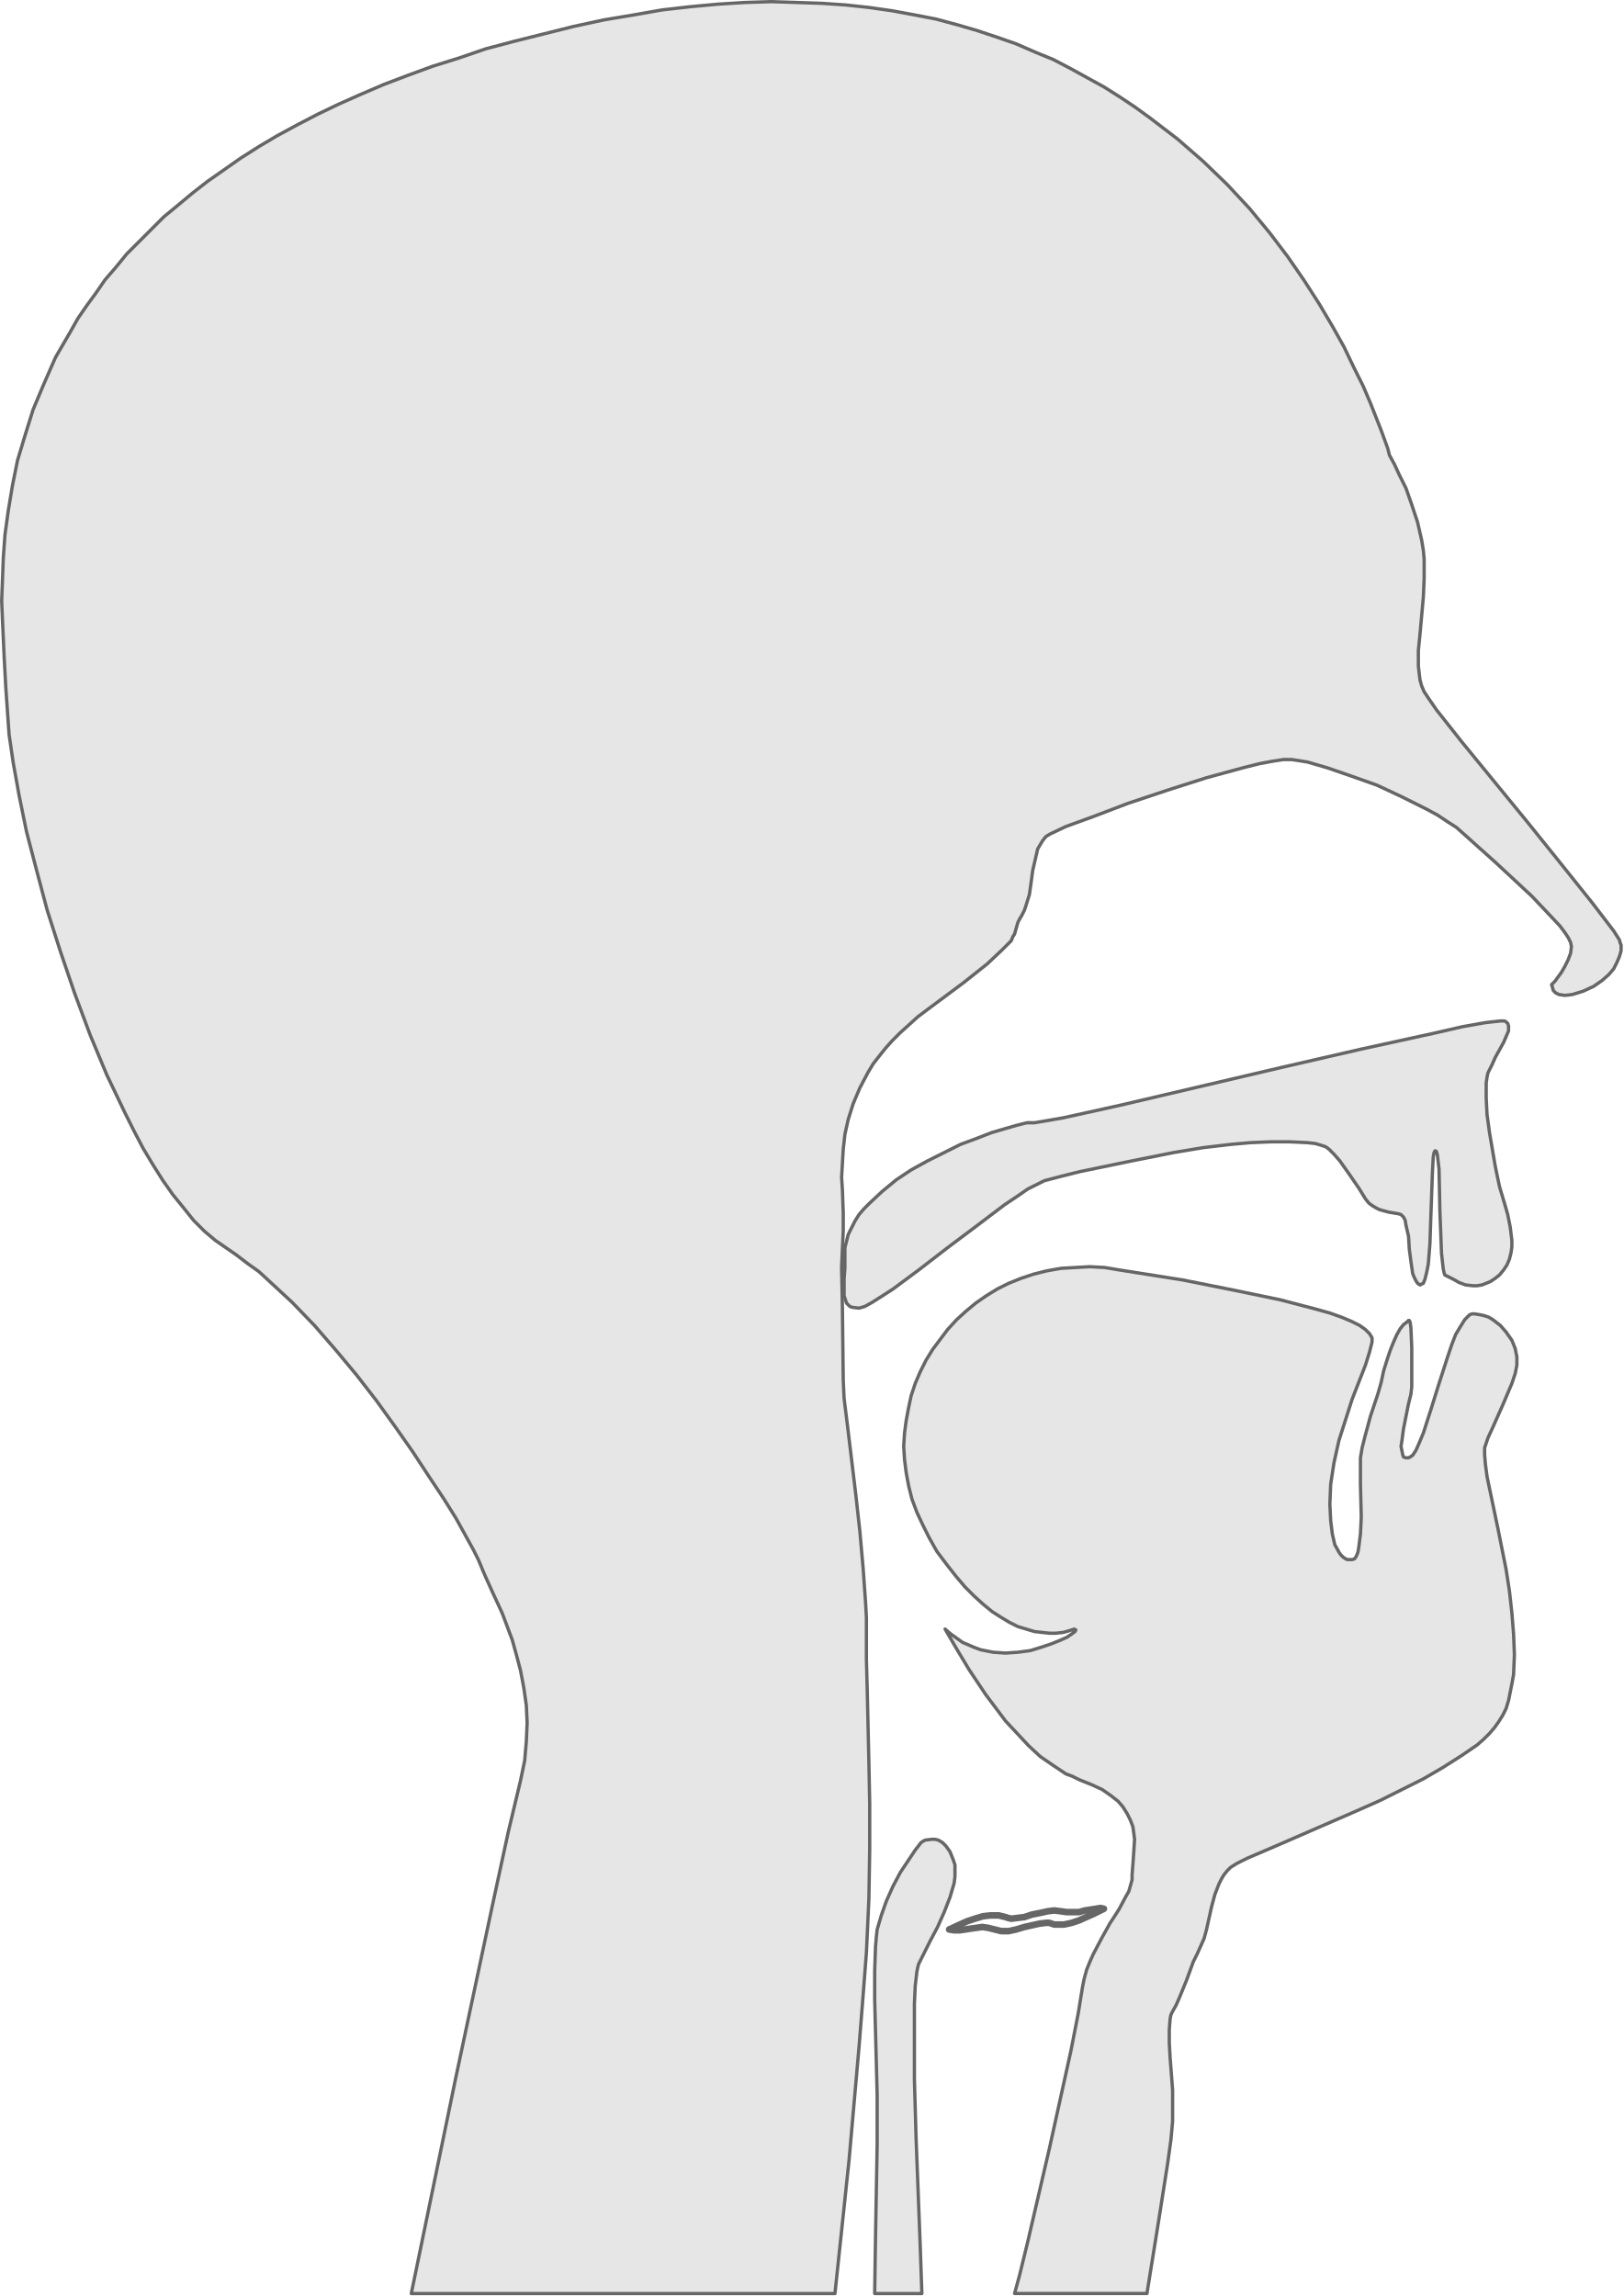
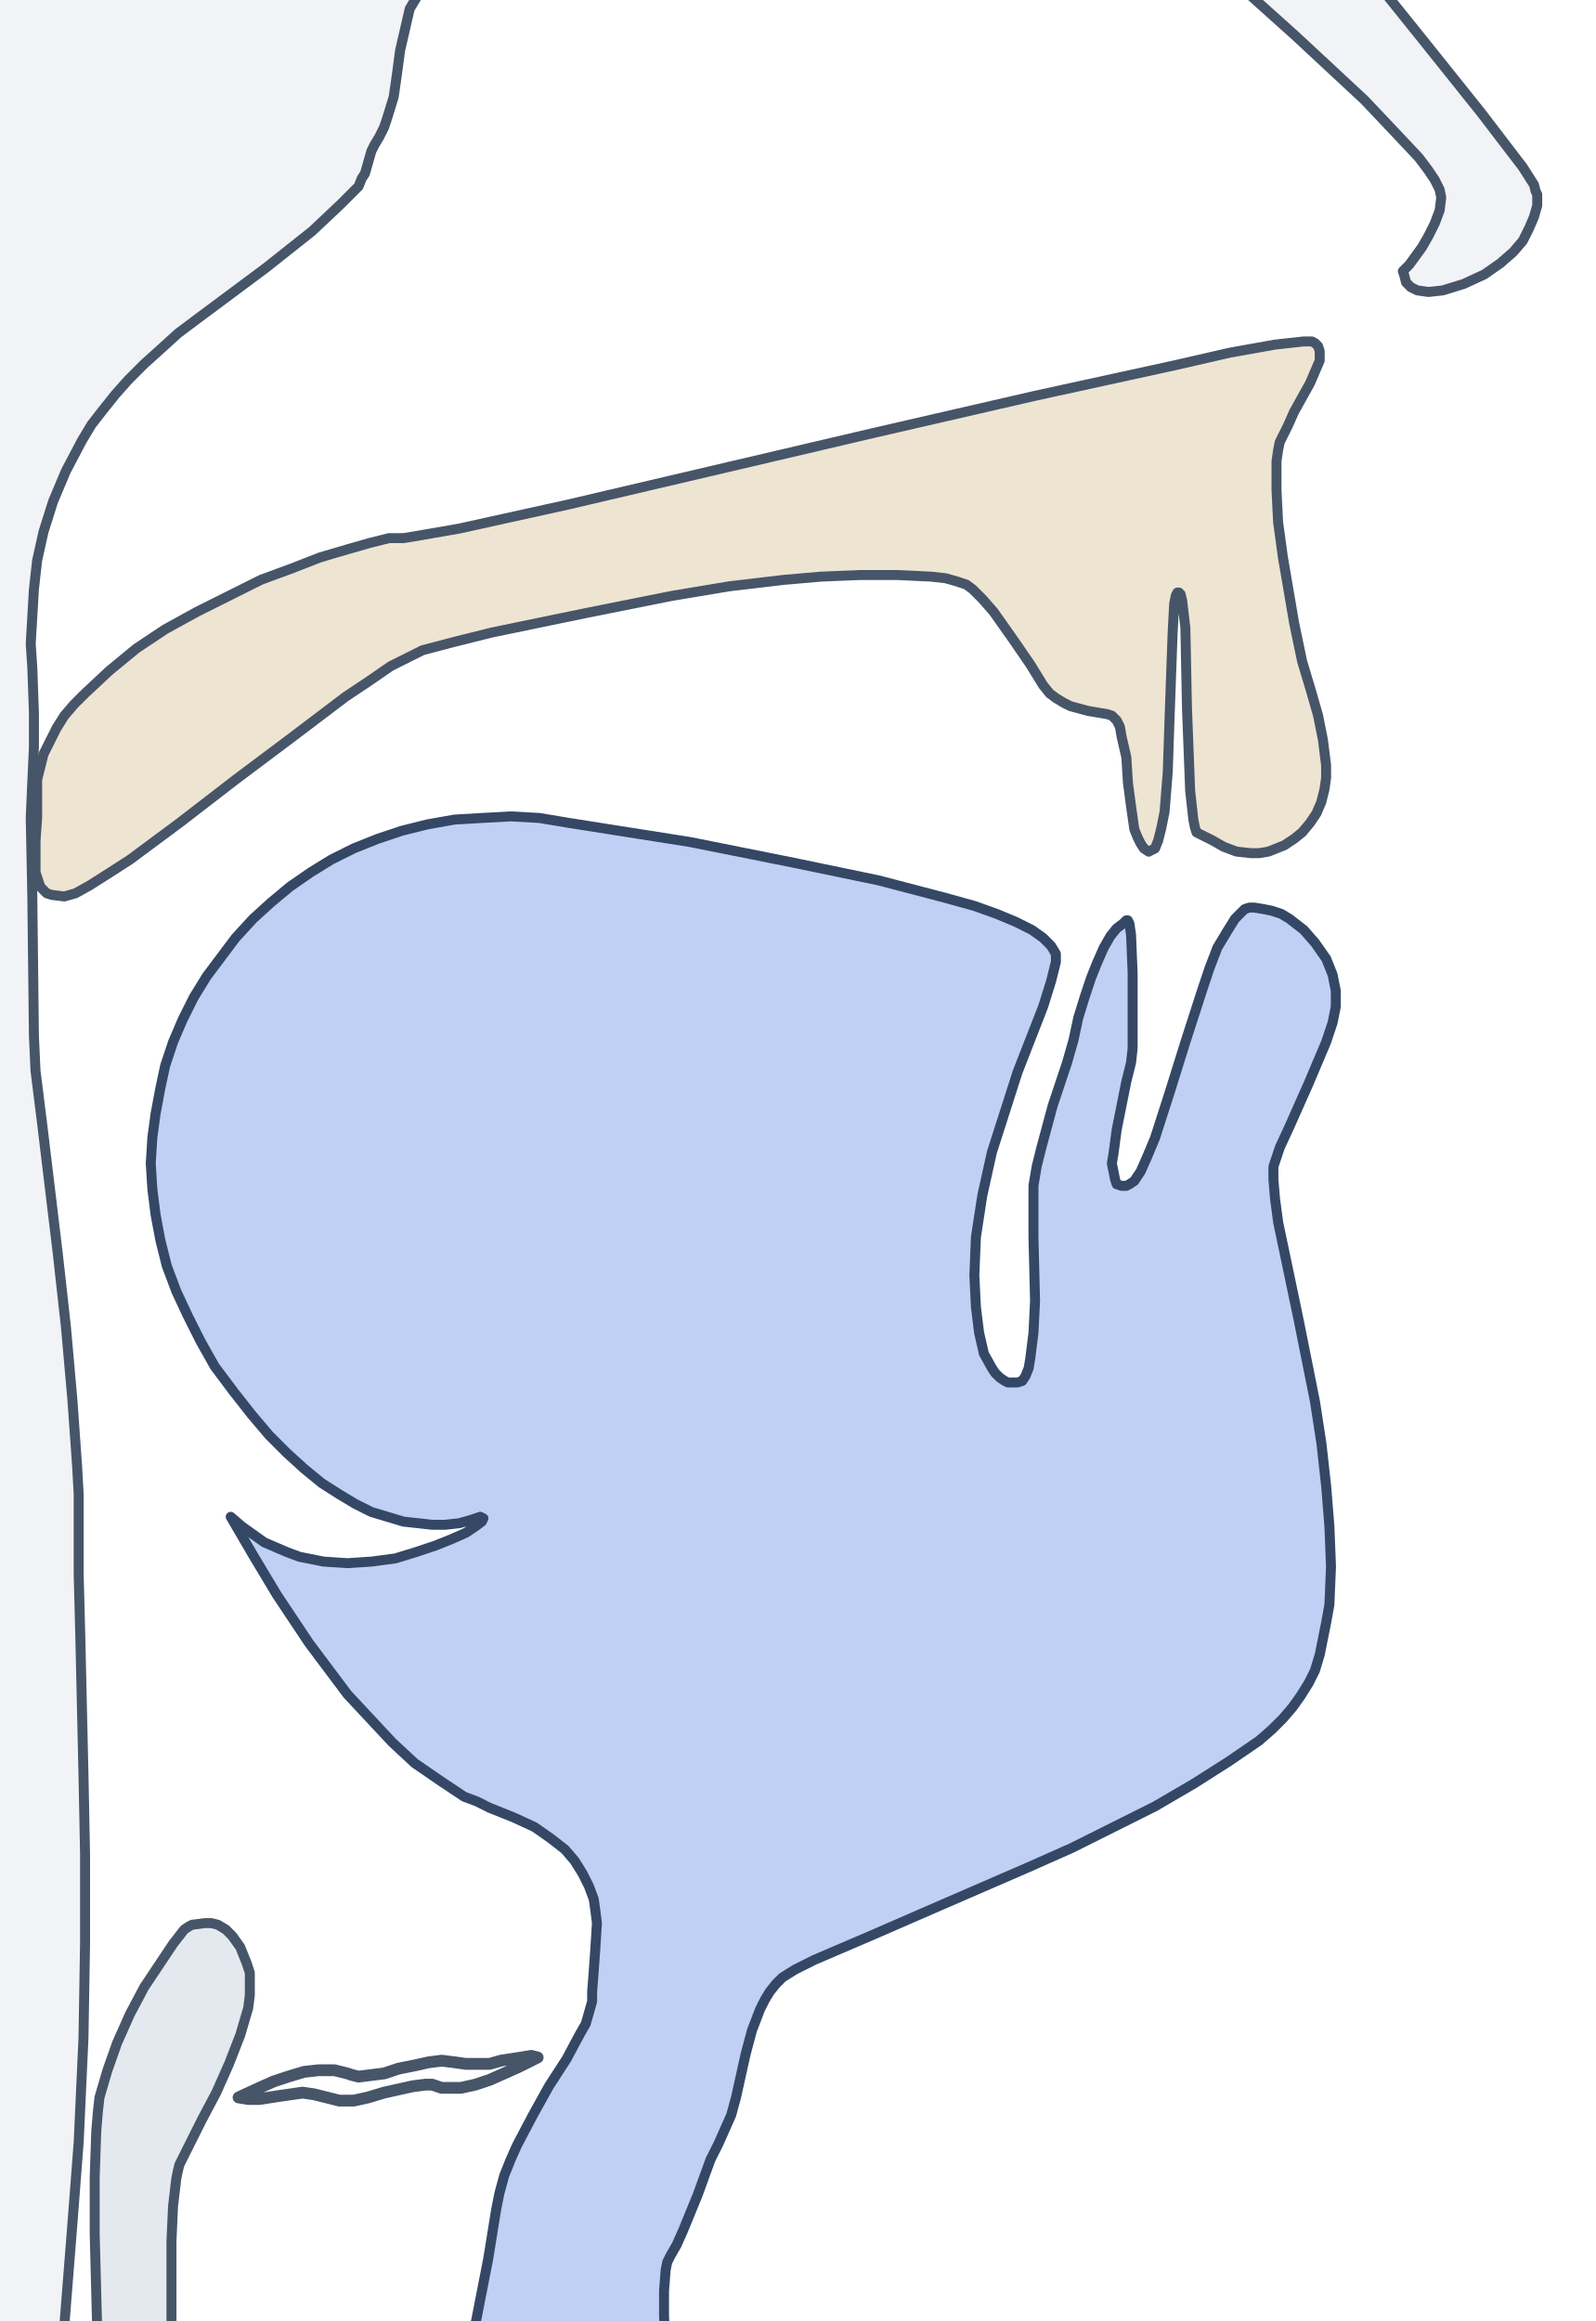
- <svg xmlns="http://www.w3.org/2000/svg" viewBox="0 0 173.038 244.74" id="svg2" height="244.74mm" width="173.038mm" version="1.0">
+ <svg xmlns="http://www.w3.org/2000/svg" viewBox="88 90 88 128" id="svg2" height="640" width="440" version="1.0">
  <defs id="defs4">
    <pattern y="0" x="0" height="6" width="6" patternUnits="userSpaceOnUse" id="WMFhbasepattern" />
  </defs>
-   <path id="path7" d="m 98.249,244.475 0,0 -0.176,-5.115 -0.441,-11.465 -0.177,-6.262 0,-5.644 0,-2.381 0.088,-1.94 0.176,-1.499 0.088,-0.441 0.088,-0.353 0,0 1.235,-2.469 0.794,-1.499 0.706,-1.587 0.618,-1.588 0.441,-1.499 0.088,-0.706 0,-0.618 0,-0.617 -0.176,-0.529 0,0 -0.353,-0.882 -0.441,-0.617 -0.353,-0.353 -0.441,-0.265 -0.353,-0.088 -0.353,0 -0.706,0.088 0,0 -0.176,0.088 -0.265,0.177 -0.617,0.794 -0.706,1.058 -0.882,1.323 -0.794,1.499 -0.706,1.587 -0.529,1.499 -0.441,1.499 0,0 -0.088,0.794 -0.088,1.058 -0.088,2.558 0,3.087 0.088,3.352 0.176,6.791 0,2.91 0,2.381 0,0 -0.176,9.878 -0.088,5.997 5.027,0 z" style="fill:#e6e6e6;fill-opacity:1;fill-rule:nonzero;stroke:#666666;stroke-width:0.353px;stroke-linecap:round;stroke-linejoin:round;stroke-miterlimit:4;stroke-dasharray:none;stroke-opacity:1" />
-   <path id="path9" d="m 88.988,244.475 0,0 1.499,-14.199 1.058,-11.994 0.441,-5.556 0.353,-4.586 0,0 0.264,-5.732 0.088,-5.292 0,-4.851 -0.088,-4.41 -0.176,-7.673 -0.088,-3.352 0,-2.91 0,0 0,-1.499 -0.088,-1.588 -0.264,-3.704 -0.353,-3.969 -0.441,-3.969 -0.882,-7.32 -0.353,-2.822 -0.088,-1.94 0,0 -0.088,-7.673 -0.088,-4.321 0.088,-2.029 0.088,-1.852 0,0 0,-0.97 0,-0.97 -0.088,-2.469 -0.088,-1.323 0.088,-1.499 0.088,-1.499 0.176,-1.587 0.353,-1.588 0.529,-1.676 0.706,-1.676 0.882,-1.676 0.529,-0.882 0.617,-0.794 0.706,-0.882 0.706,-0.794 0.882,-0.882 0.882,-0.794 0.97,-0.882 1.058,-0.794 0,0 3.792,-2.822 2.558,-2.029 1.588,-1.499 0.529,-0.529 0.441,-0.441 0.176,-0.441 0.176,-0.265 0.176,-0.617 0.176,-0.617 0.176,-0.353 0.265,-0.441 0,0 0.264,-0.529 0.176,-0.529 0.353,-1.147 0.176,-1.234 0.176,-1.323 0.265,-1.146 0.264,-1.147 0.264,-0.441 0.265,-0.441 0.353,-0.441 0.441,-0.265 0,0 1.676,-0.794 2.91,-1.058 3.704,-1.411 4.233,-1.411 4.145,-1.323 3.881,-1.058 1.764,-0.441 1.411,-0.265 1.147,-0.176 0.882,0 0,0 1.676,0.264 2.117,0.618 2.558,0.882 2.734,0.97 2.646,1.235 2.646,1.323 1.146,0.617 1.058,0.706 0.97,0.618 0.794,0.706 0,0 3.44,3.087 3.792,3.528 1.587,1.676 1.411,1.499 0.529,0.706 0.353,0.529 0.264,0.529 0.088,0.441 0,0 -0.088,0.706 -0.264,0.706 -0.353,0.706 -0.353,0.618 -0.706,0.97 -0.353,0.353 0,0 0.088,0.264 0.088,0.353 0.265,0.265 0.353,0.176 0.618,0.088 0.794,-0.088 1.146,-0.353 0,0 1.147,-0.529 0.882,-0.618 0.706,-0.617 0.529,-0.617 0.353,-0.706 0.264,-0.618 0.177,-0.618 0,-0.617 0,0 -0.088,-0.176 -0.088,-0.353 -0.617,-0.97 -2.293,-2.998 -3.175,-3.969 -3.616,-4.498 -7.144,-8.731 -2.646,-3.351 -0.794,-1.147 -0.529,-0.794 0,0 -0.264,-0.618 -0.176,-0.617 -0.088,-0.706 -0.088,-0.794 0,-1.676 0.176,-1.764 0.353,-3.881 0.088,-2.028 0,-2.029 0,0 -0.088,-0.97 -0.176,-1.058 -0.441,-1.94 -0.617,-1.852 -0.617,-1.764 -0.706,-1.411 -0.529,-1.147 -0.529,-0.97 0,0 -0.177,-0.706 -0.706,-1.94 -1.146,-2.91 -0.794,-1.852 -0.97,-1.94 -1.058,-2.205 -1.235,-2.205 -1.411,-2.381 -1.587,-2.469 -1.764,-2.558 -1.94,-2.558 -2.117,-2.558 -2.381,-2.558 -2.558,-2.469 -2.734,-2.381 -1.499,-1.147 -1.499,-1.147 -1.587,-1.147 -1.588,-1.058 -1.676,-1.058 -1.764,-0.97 -1.764,-0.97 -1.852,-0.97 -1.94,-0.794 L 108.303,4.674 106.274,3.969 104.157,3.263 102.041,2.646 99.748,2.028 97.455,1.587 95.074,1.147 92.604,0.794 90.135,0.529 87.577,0.353 84.931,0.265 82.197,0.176 79.375,0.265 76.553,0.441 73.643,0.706 70.556,1.058 l -2.999,0.529 -3.175,0.529 -3.263,0.706 0,0 -3.175,0.794 -3.175,0.794 -2.998,0.794 -2.822,0.97 -2.822,0.882 -2.646,0.97 -2.557,0.97 -2.469,1.058 -2.381,1.058 -2.205,1.058 -2.205,1.147 -2.117,1.147 -1.94,1.147 -1.94,1.235 -1.764,1.235 -1.764,1.235 -1.587,1.235 -1.587,1.323 -1.499,1.235 -1.323,1.323 -1.323,1.323 -1.323,1.323 -1.147,1.411 -1.147,1.323 -0.97,1.411 -0.97,1.323 -0.97,1.411 -0.794,1.411 -1.587,2.734 -1.235,2.822 -1.147,2.734 -0.882,2.822 -0.794,2.646 -0.529,2.646 -0.441,2.646 -0.353,2.558 -0.176,2.469 -0.088,2.293 -0.088,2.293 0.088,2.117 0.176,3.881 0.176,3.263 0.176,2.557 0,0 0.176,2.469 0.441,2.999 0.617,3.439 0.794,3.881 1.058,4.057 1.147,4.321 1.411,4.41 1.499,4.41 1.676,4.498 1.764,4.233 1.94,4.057 0.97,1.941 0.97,1.852 1.058,1.764 1.058,1.676 1.058,1.499 1.147,1.411 1.058,1.323 1.147,1.146 1.147,0.97 1.147,0.794 0,0 1.147,0.794 1.147,0.882 1.235,0.882 1.147,1.058 2.381,2.205 2.381,2.469 2.293,2.646 2.205,2.646 2.117,2.734 2.028,2.822 1.852,2.646 1.676,2.558 1.587,2.381 1.323,2.117 1.852,3.351 0.529,1.058 0.264,0.618 0,0 0.177,0.441 0.264,0.618 0.794,1.764 1.058,2.293 0.529,1.411 0.529,1.411 0.441,1.587 0.441,1.676 0.353,1.852 0.265,1.852 0.088,1.852 -0.088,2.028 -0.176,2.029 -0.441,2.117 0,0 -1.323,5.556 -1.676,7.761 -3.881,18.256 -4.763,23.107 45.156,0 z" style="fill:#e6e6e6;fill-opacity:1;fill-rule:nonzero;stroke:#666666;stroke-width:0.353px;stroke-linecap:round;stroke-linejoin:round;stroke-miterlimit:4;stroke-dasharray:none;stroke-opacity:1" />
-   <path id="path11" d="m 112.095,205.052 0,0 -0.265,-0.088 -0.353,0 -0.706,0.088 -0.794,0.177 -0.794,0.176 -0.882,0.265 -0.794,0.176 -0.794,0 -0.353,-0.088 -0.353,-0.088 0,0 -0.706,-0.176 -0.617,-0.088 -0.618,0.088 -0.618,0.088 -1.146,0.176 -0.618,0 -0.529,-0.088 0,0 1.146,-0.529 0.794,-0.353 0.794,-0.264 0.882,-0.265 0.794,-0.088 0.882,0 0.353,0.088 0.353,0.088 0,0 0.264,0.088 0.353,0.088 0.706,-0.088 0.706,-0.088 0.794,-0.264 0.882,-0.176 0.794,-0.176 0.706,-0.088 0.706,0.088 0,0 0.617,0.088 0.706,0 0.618,0 0.618,-0.177 1.146,-0.176 0.529,-0.088 0.353,0.088 0,0 -1.058,0.529 -1.587,0.706 -0.794,0.265 -0.794,0.176 -0.706,0 -0.353,0 -0.264,-0.088 0,0 z" style="fill:none;stroke:#666666;stroke-width:0.706px;stroke-linecap:round;stroke-linejoin:round;stroke-miterlimit:4;stroke-dasharray:none;stroke-opacity:1" />
-   <path id="path13" d="m 151.342,136.966 0,0 0.176,-0.088 0.176,-0.088 0.176,-0.441 0.176,-0.706 0.176,-0.882 0.176,-2.205 0.088,-2.646 0.177,-4.939 0.088,-1.676 0.088,-0.441 0.088,-0.176 0,0 0.088,0 0.088,0.088 0.088,0.353 0.177,1.499 0.088,4.41 0.176,4.586 0.176,1.587 0.088,0.441 0.088,0.264 0,0 0.882,0.441 0.618,0.353 0.706,0.264 0.794,0.088 0.441,0 0.529,-0.088 0.441,-0.176 0.441,-0.177 0.529,-0.353 0.441,-0.353 0,0 0.441,-0.529 0.353,-0.529 0.265,-0.617 0.176,-0.706 0.088,-0.617 0,-0.706 -0.177,-1.411 -0.264,-1.323 -0.353,-1.235 -0.529,-1.764 0,0 -0.441,-2.117 -0.618,-3.616 -0.265,-1.94 -0.088,-1.764 0,-1.588 0.088,-0.617 0.088,-0.441 0,0 0.441,-0.882 0.353,-0.794 0.882,-1.587 0.265,-0.618 0.265,-0.617 0,-0.529 -0.088,-0.265 -0.176,-0.176 0,0 -0.176,-0.088 -0.441,0 -1.587,0.176 -2.469,0.441 -3.087,0.706 -7.673,1.676 -8.819,2.029 -16.933,3.969 -5.997,1.323 -2.028,0.353 -1.058,0.176 0,0 -0.794,0 -1.058,0.265 -1.234,0.353 -1.499,0.441 -1.587,0.618 -1.676,0.618 -1.764,0.882 -1.764,0.882 -1.764,0.97 -1.587,1.058 -1.499,1.235 -1.323,1.235 -0.618,0.617 -0.529,0.618 -0.441,0.706 -0.353,0.706 -0.353,0.706 -0.176,0.706 -0.177,0.706 0,0.794 0,0 0,1.323 -0.088,1.235 0,0.97 0,0.794 0.176,0.529 0.088,0.265 0.176,0.176 0.177,0.177 0.264,0.088 0.706,0.088 0,0 0.617,-0.176 0.794,-0.441 0.97,-0.617 1.235,-0.794 2.734,-2.028 3.087,-2.381 3.175,-2.381 2.911,-2.205 1.323,-0.882 1.147,-0.794 1.058,-0.529 0.706,-0.353 0,0 1.676,-0.441 2.117,-0.529 5.116,-1.058 4.851,-0.97 3.175,-0.529 0,0 2.999,-0.353 2.029,-0.177 2.117,-0.088 2.117,0 1.852,0.088 0.794,0.088 0.618,0.176 0.529,0.176 0.353,0.264 0,0 0.529,0.529 0.618,0.706 1.058,1.499 0.97,1.411 0.706,1.146 0,0 0.353,0.441 0.353,0.264 0.441,0.265 0.353,0.176 0.97,0.264 1.058,0.177 0,0 0.264,0.088 0.265,0.265 0.176,0.353 0.088,0.529 0.264,1.147 0.088,1.411 0.176,1.323 0.177,1.235 0.176,0.441 0.177,0.353 0.176,0.265 0.265,0.176 0,0 z" style="fill:#e6e6e6;fill-opacity:1;fill-rule:nonzero;stroke:#666666;stroke-width:0.353px;stroke-linecap:round;stroke-linejoin:round;stroke-miterlimit:4;stroke-dasharray:none;stroke-opacity:1" />
-   <path id="path15" d="m 122.237,244.475 0,0 1.235,-7.673 0.97,-6.173 0.353,-2.558 0.176,-1.94 0,0 0,-1.587 0,-1.764 -0.264,-3.439 -0.088,-1.588 0,-1.411 0.088,-1.146 0.088,-0.441 0.176,-0.353 0,0 0.353,-0.618 0.353,-0.794 0.794,-1.941 0.706,-1.94 0.441,-0.882 0.353,-0.794 0,0 0.353,-0.794 0.264,-0.97 0.529,-2.381 0.353,-1.323 0.441,-1.147 0.265,-0.529 0.265,-0.441 0.353,-0.441 0.353,-0.353 0,0 0.706,-0.441 1.058,-0.529 3.087,-1.323 4.057,-1.764 4.674,-2.029 2.381,-1.058 2.293,-1.146 2.293,-1.147 2.117,-1.235 1.94,-1.235 1.676,-1.147 0.706,-0.617 0.618,-0.617 0.529,-0.618 0.441,-0.618 0,0 0.441,-0.706 0.353,-0.706 0.265,-0.882 0.176,-0.882 0.177,-0.882 0.176,-0.97 0.088,-2.117 -0.088,-2.205 -0.176,-2.205 -0.265,-2.381 -0.353,-2.293 -0.882,-4.409 -0.794,-3.792 -0.353,-1.676 -0.176,-1.323 -0.088,-1.058 0,-0.706 0,0 0.353,-1.058 0.529,-1.147 1.058,-2.381 0.97,-2.293 0.353,-1.058 0.176,-0.882 0,0 0,-0.882 -0.176,-0.882 -0.353,-0.882 -0.618,-0.882 -0.618,-0.706 -0.794,-0.617 -0.441,-0.265 -0.529,-0.176 -0.441,-0.088 -0.529,-0.088 0,0 -0.264,0 -0.265,0.088 -0.265,0.265 -0.264,0.265 -0.441,0.706 -0.529,0.882 -0.441,1.147 -0.441,1.323 -0.882,2.734 -0.882,2.822 -0.794,2.469 -0.441,1.058 -0.353,0.794 -0.353,0.529 -0.265,0.176 -0.176,0.088 0,0 -0.264,0 -0.265,-0.088 -0.088,-0.264 -0.088,-0.441 -0.088,-0.441 0.088,-0.529 0.176,-1.323 0.529,-2.646 0.264,-1.058 0.088,-0.794 0,0 0,-4.145 -0.088,-2.117 -0.088,-0.617 -0.088,-0.176 -0.088,0 0,0 -0.176,0.176 -0.353,0.264 -0.353,0.441 -0.353,0.617 -0.353,0.794 -0.353,0.882 -0.353,1.058 -0.353,1.146 0,0 -0.265,1.235 -0.353,1.234 -0.794,2.381 -0.618,2.293 -0.264,1.058 -0.176,1.058 0,0 0,1.235 0,1.587 0.088,3.528 -0.088,1.764 -0.176,1.411 -0.088,0.529 -0.176,0.441 -0.177,0.265 -0.264,0.088 0,0 -0.264,0 -0.265,0 -0.176,-0.088 -0.264,-0.176 -0.265,-0.264 -0.176,-0.265 -0.441,-0.794 -0.264,-1.147 -0.176,-1.411 -0.088,-1.764 0.088,-2.117 0,0 0.176,-1.147 0.176,-1.146 0.529,-2.381 0.706,-2.205 0.706,-2.205 1.411,-3.616 0.441,-1.411 0.264,-1.058 0,0 0,-0.441 -0.264,-0.441 -0.441,-0.441 -0.617,-0.441 -0.882,-0.441 -1.058,-0.441 -1.234,-0.441 -1.588,-0.441 -3.704,-0.97 -4.674,-0.97 -5.733,-1.146 -6.703,-1.058 0,0 -1.587,-0.265 -1.588,-0.088 -1.587,0.088 -1.499,0.088 -1.499,0.265 -1.411,0.353 -1.323,0.441 -1.323,0.529 -1.235,0.617 -1.146,0.706 -1.146,0.794 -1.058,0.882 -0.97,0.882 -0.97,1.058 -0.794,1.058 -0.794,1.058 -0.706,1.146 -0.618,1.235 -0.529,1.235 -0.441,1.323 -0.264,1.234 -0.264,1.411 -0.177,1.323 -0.088,1.411 0.088,1.411 0.177,1.411 0.264,1.411 0.353,1.411 0.529,1.411 0.618,1.323 0.706,1.411 0.794,1.411 0,0 1.058,1.411 0.97,1.234 0.97,1.147 0.97,0.97 0.97,0.882 0.97,0.794 0.97,0.618 0.882,0.529 0.882,0.441 0.882,0.264 0.882,0.265 0.794,0.088 0.794,0.088 0.706,0 0.794,-0.088 0.618,-0.176 0,0 0.529,-0.177 0.176,0.088 0,0 -0.088,0.176 -0.353,0.265 -0.529,0.353 -0.794,0.353 -0.882,0.353 -1.058,0.353 -1.147,0.353 -1.323,0.176 -1.323,0.088 -1.323,-0.088 -1.323,-0.264 -0.706,-0.264 -0.617,-0.265 -0.617,-0.265 -0.618,-0.441 -0.618,-0.441 -0.617,-0.529 0,0 1.235,2.117 1.323,2.205 1.764,2.646 1.058,1.411 1.058,1.411 1.234,1.323 1.235,1.323 1.234,1.147 1.411,0.97 1.323,0.882 0.706,0.265 0.706,0.353 0,0 1.323,0.529 1.146,0.529 0.882,0.617 0.794,0.617 0.529,0.618 0.441,0.706 0.353,0.706 0.264,0.706 0.088,0.618 0.088,0.706 -0.088,1.411 -0.088,1.234 -0.088,1.147 0,0 0,0.529 -0.176,0.618 -0.176,0.617 -0.353,0.617 -0.706,1.323 -0.97,1.499 -0.882,1.588 -0.882,1.676 -0.353,0.794 -0.353,0.882 -0.264,0.97 -0.176,0.882 0,0 -0.441,2.734 -0.794,4.057 -2.293,10.407 -2.293,9.878 -0.882,3.616 -0.529,1.94 14.111,0 z" style="fill:#e6e6e6;fill-opacity:1;fill-rule:nonzero;stroke:#666666;stroke-width:0.353px;stroke-linecap:round;stroke-linejoin:round;stroke-miterlimit:4;stroke-dasharray:none;stroke-opacity:1" />
+   <path id="path7" d="m 98.249,244.475 0,0 -0.176,-5.115 -0.441,-11.465 -0.177,-6.262 0,-5.644 0,-2.381 0.088,-1.94 0.176,-1.499 0.088,-0.441 0.088,-0.353 0,0 1.235,-2.469 0.794,-1.499 0.706,-1.587 0.618,-1.588 0.441,-1.499 0.088,-0.706 0,-0.618 0,-0.617 -0.176,-0.529 0,0 -0.353,-0.882 -0.441,-0.617 -0.353,-0.353 -0.441,-0.265 -0.353,-0.088 -0.353,0 -0.706,0.088 0,0 -0.176,0.088 -0.265,0.177 -0.617,0.794 -0.706,1.058 -0.882,1.323 -0.794,1.499 -0.706,1.587 -0.529,1.499 -0.441,1.499 0,0 -0.088,0.794 -0.088,1.058 -0.088,2.558 0,3.087 0.088,3.352 0.176,6.791 0,2.91 0,2.381 0,0 -0.176,9.878 -0.088,5.997 5.027,0 z" style="fill:#e4e9ef;fill-opacity:1;fill-rule:nonzero;stroke:#475569;stroke-width:0.55;stroke-linecap:round;stroke-linejoin:round;stroke-miterlimit:4;stroke-dasharray:none;stroke-opacity:1" />
+   <path id="path9" d="m 88.988,244.475 0,0 1.499,-14.199 1.058,-11.994 0.441,-5.556 0.353,-4.586 0,0 0.264,-5.732 0.088,-5.292 0,-4.851 -0.088,-4.41 -0.176,-7.673 -0.088,-3.352 0,-2.91 0,0 0,-1.499 -0.088,-1.588 -0.264,-3.704 -0.353,-3.969 -0.441,-3.969 -0.882,-7.32 -0.353,-2.822 -0.088,-1.94 0,0 -0.088,-7.673 -0.088,-4.321 0.088,-2.029 0.088,-1.852 0,0 0,-0.97 0,-0.97 -0.088,-2.469 -0.088,-1.323 0.088,-1.499 0.088,-1.499 0.176,-1.587 0.353,-1.588 0.529,-1.676 0.706,-1.676 0.882,-1.676 0.529,-0.882 0.617,-0.794 0.706,-0.882 0.706,-0.794 0.882,-0.882 0.882,-0.794 0.97,-0.882 1.058,-0.794 0,0 3.792,-2.822 2.558,-2.029 1.588,-1.499 0.529,-0.529 0.441,-0.441 0.176,-0.441 0.176,-0.265 0.176,-0.617 0.176,-0.617 0.176,-0.353 0.265,-0.441 0,0 0.264,-0.529 0.176,-0.529 0.353,-1.147 0.176,-1.234 0.176,-1.323 0.265,-1.146 0.264,-1.147 0.264,-0.441 0.265,-0.441 0.353,-0.441 0.441,-0.265 0,0 1.676,-0.794 2.91,-1.058 3.704,-1.411 4.233,-1.411 4.145,-1.323 3.881,-1.058 1.764,-0.441 1.411,-0.265 1.147,-0.176 0.882,0 0,0 1.676,0.264 2.117,0.618 2.558,0.882 2.734,0.97 2.646,1.235 2.646,1.323 1.146,0.617 1.058,0.706 0.97,0.618 0.794,0.706 0,0 3.44,3.087 3.792,3.528 1.587,1.676 1.411,1.499 0.529,0.706 0.353,0.529 0.264,0.529 0.088,0.441 0,0 -0.088,0.706 -0.264,0.706 -0.353,0.706 -0.353,0.618 -0.706,0.97 -0.353,0.353 0,0 0.088,0.264 0.088,0.353 0.265,0.265 0.353,0.176 0.618,0.088 0.794,-0.088 1.146,-0.353 0,0 1.147,-0.529 0.882,-0.618 0.706,-0.617 0.529,-0.617 0.353,-0.706 0.264,-0.618 0.177,-0.618 0,-0.617 0,0 -0.088,-0.176 -0.088,-0.353 -0.617,-0.97 -2.293,-2.998 -3.175,-3.969 -3.616,-4.498 -7.144,-8.731 -2.646,-3.351 -0.794,-1.147 -0.529,-0.794 0,0 -0.264,-0.618 -0.176,-0.617 -0.088,-0.706 -0.088,-0.794 0,-1.676 0.176,-1.764 0.353,-3.881 0.088,-2.028 0,-2.029 0,0 -0.088,-0.97 -0.176,-1.058 -0.441,-1.94 -0.617,-1.852 -0.617,-1.764 -0.706,-1.411 -0.529,-1.147 -0.529,-0.97 0,0 -0.177,-0.706 -0.706,-1.94 -1.146,-2.91 -0.794,-1.852 -0.97,-1.94 -1.058,-2.205 -1.235,-2.205 -1.411,-2.381 -1.587,-2.469 -1.764,-2.558 -1.94,-2.558 -2.117,-2.558 -2.381,-2.558 -2.558,-2.469 -2.734,-2.381 -1.499,-1.147 -1.499,-1.147 -1.587,-1.147 -1.588,-1.058 -1.676,-1.058 -1.764,-0.97 -1.764,-0.97 -1.852,-0.97 -1.94,-0.794 L 108.303,4.674 106.274,3.969 104.157,3.263 102.041,2.646 99.748,2.028 97.455,1.587 95.074,1.147 92.604,0.794 90.135,0.529 87.577,0.353 84.931,0.265 82.197,0.176 79.375,0.265 76.553,0.441 73.643,0.706 70.556,1.058 l -2.999,0.529 -3.175,0.529 -3.263,0.706 0,0 -3.175,0.794 -3.175,0.794 -2.998,0.794 -2.822,0.97 -2.822,0.882 -2.646,0.97 -2.557,0.97 -2.469,1.058 -2.381,1.058 -2.205,1.058 -2.205,1.147 -2.117,1.147 -1.94,1.147 -1.94,1.235 -1.764,1.235 -1.764,1.235 -1.587,1.235 -1.587,1.323 -1.499,1.235 -1.323,1.323 -1.323,1.323 -1.323,1.323 -1.147,1.411 -1.147,1.323 -0.97,1.411 -0.97,1.323 -0.97,1.411 -0.794,1.411 -1.587,2.734 -1.235,2.822 -1.147,2.734 -0.882,2.822 -0.794,2.646 -0.529,2.646 -0.441,2.646 -0.353,2.558 -0.176,2.469 -0.088,2.293 -0.088,2.293 0.088,2.117 0.176,3.881 0.176,3.263 0.176,2.557 0,0 0.176,2.469 0.441,2.999 0.617,3.439 0.794,3.881 1.058,4.057 1.147,4.321 1.411,4.41 1.499,4.41 1.676,4.498 1.764,4.233 1.94,4.057 0.97,1.941 0.97,1.852 1.058,1.764 1.058,1.676 1.058,1.499 1.147,1.411 1.058,1.323 1.147,1.146 1.147,0.97 1.147,0.794 0,0 1.147,0.794 1.147,0.882 1.235,0.882 1.147,1.058 2.381,2.205 2.381,2.469 2.293,2.646 2.205,2.646 2.117,2.734 2.028,2.822 1.852,2.646 1.676,2.558 1.587,2.381 1.323,2.117 1.852,3.351 0.529,1.058 0.264,0.618 0,0 0.177,0.441 0.264,0.618 0.794,1.764 1.058,2.293 0.529,1.411 0.529,1.411 0.441,1.587 0.441,1.676 0.353,1.852 0.265,1.852 0.088,1.852 -0.088,2.028 -0.176,2.029 -0.441,2.117 0,0 -1.323,5.556 -1.676,7.761 -3.881,18.256 -4.763,23.107 45.156,0 z" style="fill:#f1f3f6;fill-opacity:1;fill-rule:nonzero;stroke:#475569;stroke-width:0.55;stroke-linecap:round;stroke-linejoin:round;stroke-miterlimit:4;stroke-dasharray:none;stroke-opacity:1" />
+   <path id="path11" d="m 112.095,205.052 0,0 -0.265,-0.088 -0.353,0 -0.706,0.088 -0.794,0.177 -0.794,0.176 -0.882,0.265 -0.794,0.176 -0.794,0 -0.353,-0.088 -0.353,-0.088 0,0 -0.706,-0.176 -0.617,-0.088 -0.618,0.088 -0.618,0.088 -1.146,0.176 -0.618,0 -0.529,-0.088 0,0 1.146,-0.529 0.794,-0.353 0.794,-0.264 0.882,-0.265 0.794,-0.088 0.882,0 0.353,0.088 0.353,0.088 0,0 0.264,0.088 0.353,0.088 0.706,-0.088 0.706,-0.088 0.794,-0.264 0.882,-0.176 0.794,-0.176 0.706,-0.088 0.706,0.088 0,0 0.617,0.088 0.706,0 0.618,0 0.618,-0.177 1.146,-0.176 0.529,-0.088 0.353,0.088 0,0 -1.058,0.529 -1.587,0.706 -0.794,0.265 -0.794,0.176 -0.706,0 -0.353,0 -0.264,-0.088 0,0 z" style="fill:none;stroke:#475569;stroke-width:0.65;stroke-linecap:round;stroke-linejoin:round;stroke-miterlimit:4;stroke-dasharray:none;stroke-opacity:1" />
+   <path id="path13" d="m 151.342,136.966 0,0 0.176,-0.088 0.176,-0.088 0.176,-0.441 0.176,-0.706 0.176,-0.882 0.176,-2.205 0.088,-2.646 0.177,-4.939 0.088,-1.676 0.088,-0.441 0.088,-0.176 0,0 0.088,0 0.088,0.088 0.088,0.353 0.177,1.499 0.088,4.41 0.176,4.586 0.176,1.587 0.088,0.441 0.088,0.264 0,0 0.882,0.441 0.618,0.353 0.706,0.264 0.794,0.088 0.441,0 0.529,-0.088 0.441,-0.176 0.441,-0.177 0.529,-0.353 0.441,-0.353 0,0 0.441,-0.529 0.353,-0.529 0.265,-0.617 0.176,-0.706 0.088,-0.617 0,-0.706 -0.177,-1.411 -0.264,-1.323 -0.353,-1.235 -0.529,-1.764 0,0 -0.441,-2.117 -0.618,-3.616 -0.265,-1.94 -0.088,-1.764 0,-1.588 0.088,-0.617 0.088,-0.441 0,0 0.441,-0.882 0.353,-0.794 0.882,-1.587 0.265,-0.618 0.265,-0.617 0,-0.529 -0.088,-0.265 -0.176,-0.176 0,0 -0.176,-0.088 -0.441,0 -1.587,0.176 -2.469,0.441 -3.087,0.706 -7.673,1.676 -8.819,2.029 -16.933,3.969 -5.997,1.323 -2.028,0.353 -1.058,0.176 0,0 -0.794,0 -1.058,0.265 -1.234,0.353 -1.499,0.441 -1.587,0.618 -1.676,0.618 -1.764,0.882 -1.764,0.882 -1.764,0.97 -1.587,1.058 -1.499,1.235 -1.323,1.235 -0.618,0.617 -0.529,0.618 -0.441,0.706 -0.353,0.706 -0.353,0.706 -0.176,0.706 -0.177,0.706 0,0.794 0,0 0,1.323 -0.088,1.235 0,0.97 0,0.794 0.176,0.529 0.088,0.265 0.176,0.176 0.177,0.177 0.264,0.088 0.706,0.088 0,0 0.617,-0.176 0.794,-0.441 0.97,-0.617 1.235,-0.794 2.734,-2.028 3.087,-2.381 3.175,-2.381 2.911,-2.205 1.323,-0.882 1.147,-0.794 1.058,-0.529 0.706,-0.353 0,0 1.676,-0.441 2.117,-0.529 5.116,-1.058 4.851,-0.97 3.175,-0.529 0,0 2.999,-0.353 2.029,-0.177 2.117,-0.088 2.117,0 1.852,0.088 0.794,0.088 0.618,0.176 0.529,0.176 0.353,0.264 0,0 0.529,0.529 0.618,0.706 1.058,1.499 0.97,1.411 0.706,1.146 0,0 0.353,0.441 0.353,0.264 0.441,0.265 0.353,0.176 0.97,0.264 1.058,0.177 0,0 0.264,0.088 0.265,0.265 0.176,0.353 0.088,0.529 0.264,1.147 0.088,1.411 0.176,1.323 0.177,1.235 0.176,0.441 0.177,0.353 0.176,0.265 0.265,0.176 0,0 z" style="fill:#eee4d2;fill-opacity:1;fill-rule:nonzero;stroke:#475569;stroke-width:0.55;stroke-linecap:round;stroke-linejoin:round;stroke-miterlimit:4;stroke-dasharray:none;stroke-opacity:1" />
+   <path id="path15" d="m 122.237,244.475 0,0 1.235,-7.673 0.97,-6.173 0.353,-2.558 0.176,-1.94 0,0 0,-1.587 0,-1.764 -0.264,-3.439 -0.088,-1.588 0,-1.411 0.088,-1.146 0.088,-0.441 0.176,-0.353 0,0 0.353,-0.618 0.353,-0.794 0.794,-1.941 0.706,-1.94 0.441,-0.882 0.353,-0.794 0,0 0.353,-0.794 0.264,-0.97 0.529,-2.381 0.353,-1.323 0.441,-1.147 0.265,-0.529 0.265,-0.441 0.353,-0.441 0.353,-0.353 0,0 0.706,-0.441 1.058,-0.529 3.087,-1.323 4.057,-1.764 4.674,-2.029 2.381,-1.058 2.293,-1.146 2.293,-1.147 2.117,-1.235 1.94,-1.235 1.676,-1.147 0.706,-0.617 0.618,-0.617 0.529,-0.618 0.441,-0.618 0,0 0.441,-0.706 0.353,-0.706 0.265,-0.882 0.176,-0.882 0.177,-0.882 0.176,-0.97 0.088,-2.117 -0.088,-2.205 -0.176,-2.205 -0.265,-2.381 -0.353,-2.293 -0.882,-4.409 -0.794,-3.792 -0.353,-1.676 -0.176,-1.323 -0.088,-1.058 0,-0.706 0,0 0.353,-1.058 0.529,-1.147 1.058,-2.381 0.97,-2.293 0.353,-1.058 0.176,-0.882 0,0 0,-0.882 -0.176,-0.882 -0.353,-0.882 -0.618,-0.882 -0.618,-0.706 -0.794,-0.617 -0.441,-0.265 -0.529,-0.176 -0.441,-0.088 -0.529,-0.088 0,0 -0.264,0 -0.265,0.088 -0.265,0.265 -0.264,0.265 -0.441,0.706 -0.529,0.882 -0.441,1.147 -0.441,1.323 -0.882,2.734 -0.882,2.822 -0.794,2.469 -0.441,1.058 -0.353,0.794 -0.353,0.529 -0.265,0.176 -0.176,0.088 0,0 -0.264,0 -0.265,-0.088 -0.088,-0.264 -0.088,-0.441 -0.088,-0.441 0.088,-0.529 0.176,-1.323 0.529,-2.646 0.264,-1.058 0.088,-0.794 0,0 0,-4.145 -0.088,-2.117 -0.088,-0.617 -0.088,-0.176 -0.088,0 0,0 -0.176,0.176 -0.353,0.264 -0.353,0.441 -0.353,0.617 -0.353,0.794 -0.353,0.882 -0.353,1.058 -0.353,1.146 0,0 -0.265,1.235 -0.353,1.234 -0.794,2.381 -0.618,2.293 -0.264,1.058 -0.176,1.058 0,0 0,1.235 0,1.587 0.088,3.528 -0.088,1.764 -0.176,1.411 -0.088,0.529 -0.176,0.441 -0.177,0.265 -0.264,0.088 0,0 -0.264,0 -0.265,0 -0.176,-0.088 -0.264,-0.176 -0.265,-0.264 -0.176,-0.265 -0.441,-0.794 -0.264,-1.147 -0.176,-1.411 -0.088,-1.764 0.088,-2.117 0,0 0.176,-1.147 0.176,-1.146 0.529,-2.381 0.706,-2.205 0.706,-2.205 1.411,-3.616 0.441,-1.411 0.264,-1.058 0,0 0,-0.441 -0.264,-0.441 -0.441,-0.441 -0.617,-0.441 -0.882,-0.441 -1.058,-0.441 -1.234,-0.441 -1.588,-0.441 -3.704,-0.97 -4.674,-0.97 -5.733,-1.146 -6.703,-1.058 0,0 -1.587,-0.265 -1.588,-0.088 -1.587,0.088 -1.499,0.088 -1.499,0.265 -1.411,0.353 -1.323,0.441 -1.323,0.529 -1.235,0.617 -1.146,0.706 -1.146,0.794 -1.058,0.882 -0.97,0.882 -0.97,1.058 -0.794,1.058 -0.794,1.058 -0.706,1.146 -0.618,1.235 -0.529,1.235 -0.441,1.323 -0.264,1.234 -0.264,1.411 -0.177,1.323 -0.088,1.411 0.088,1.411 0.177,1.411 0.264,1.411 0.353,1.411 0.529,1.411 0.618,1.323 0.706,1.411 0.794,1.411 0,0 1.058,1.411 0.97,1.234 0.97,1.147 0.97,0.97 0.97,0.882 0.97,0.794 0.97,0.618 0.882,0.529 0.882,0.441 0.882,0.264 0.882,0.265 0.794,0.088 0.794,0.088 0.706,0 0.794,-0.088 0.618,-0.176 0,0 0.529,-0.177 0.176,0.088 0,0 -0.088,0.176 -0.353,0.265 -0.529,0.353 -0.794,0.353 -0.882,0.353 -1.058,0.353 -1.147,0.353 -1.323,0.176 -1.323,0.088 -1.323,-0.088 -1.323,-0.264 -0.706,-0.264 -0.617,-0.265 -0.617,-0.265 -0.618,-0.441 -0.618,-0.441 -0.617,-0.529 0,0 1.235,2.117 1.323,2.205 1.764,2.646 1.058,1.411 1.058,1.411 1.234,1.323 1.235,1.323 1.234,1.147 1.411,0.97 1.323,0.882 0.706,0.265 0.706,0.353 0,0 1.323,0.529 1.146,0.529 0.882,0.617 0.794,0.617 0.529,0.618 0.441,0.706 0.353,0.706 0.264,0.706 0.088,0.618 0.088,0.706 -0.088,1.411 -0.088,1.234 -0.088,1.147 0,0 0,0.529 -0.176,0.618 -0.176,0.617 -0.353,0.617 -0.706,1.323 -0.97,1.499 -0.882,1.588 -0.882,1.676 -0.353,0.794 -0.353,0.882 -0.264,0.97 -0.176,0.882 0,0 -0.441,2.734 -0.794,4.057 -2.293,10.407 -2.293,9.878 -0.882,3.616 -0.529,1.94 14.111,0 z" style="fill:#c0d0f5;fill-opacity:1;fill-rule:nonzero;stroke:#344866;stroke-width:0.55;stroke-linecap:round;stroke-linejoin:round;stroke-miterlimit:4;stroke-dasharray:none;stroke-opacity:1" />
</svg>
